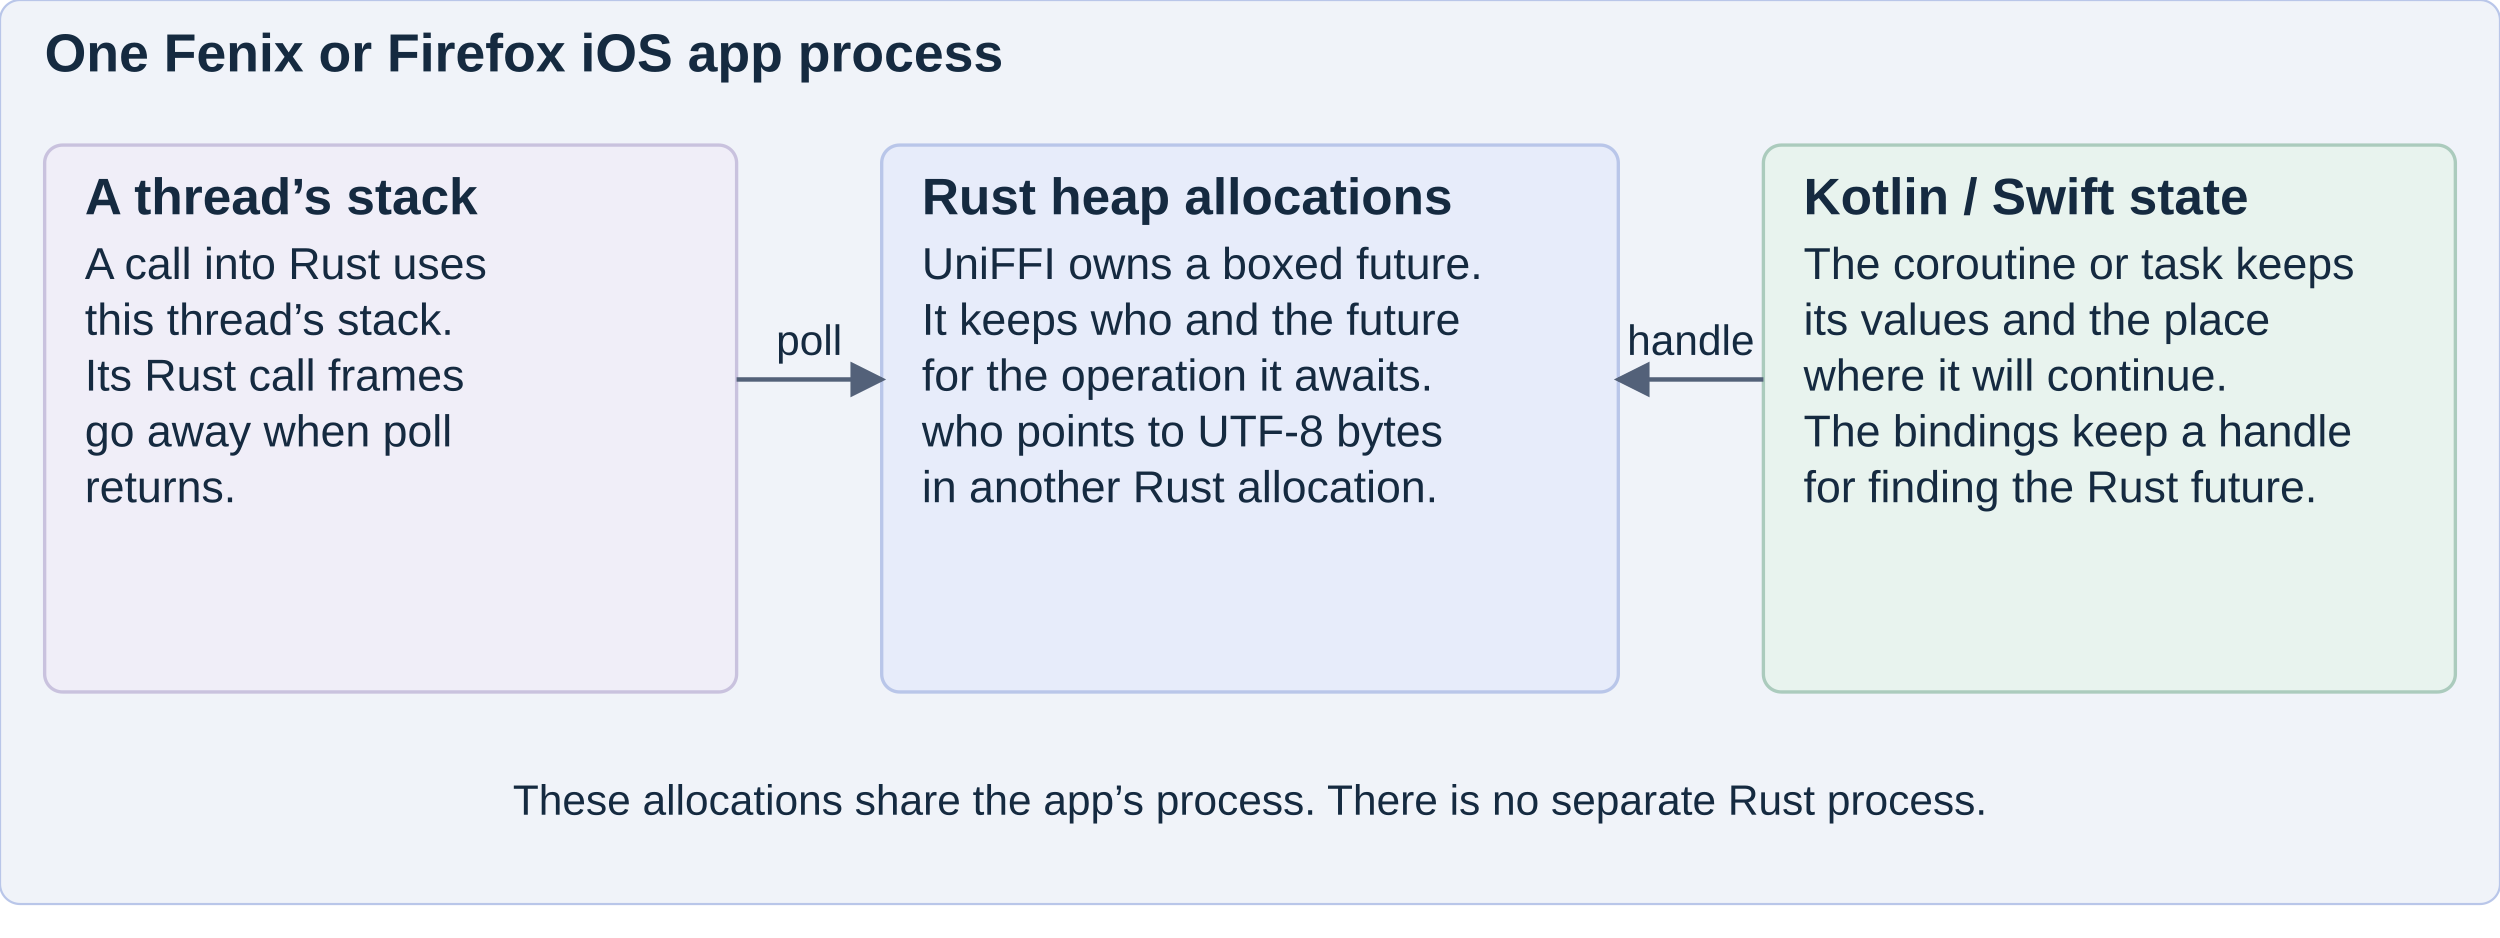
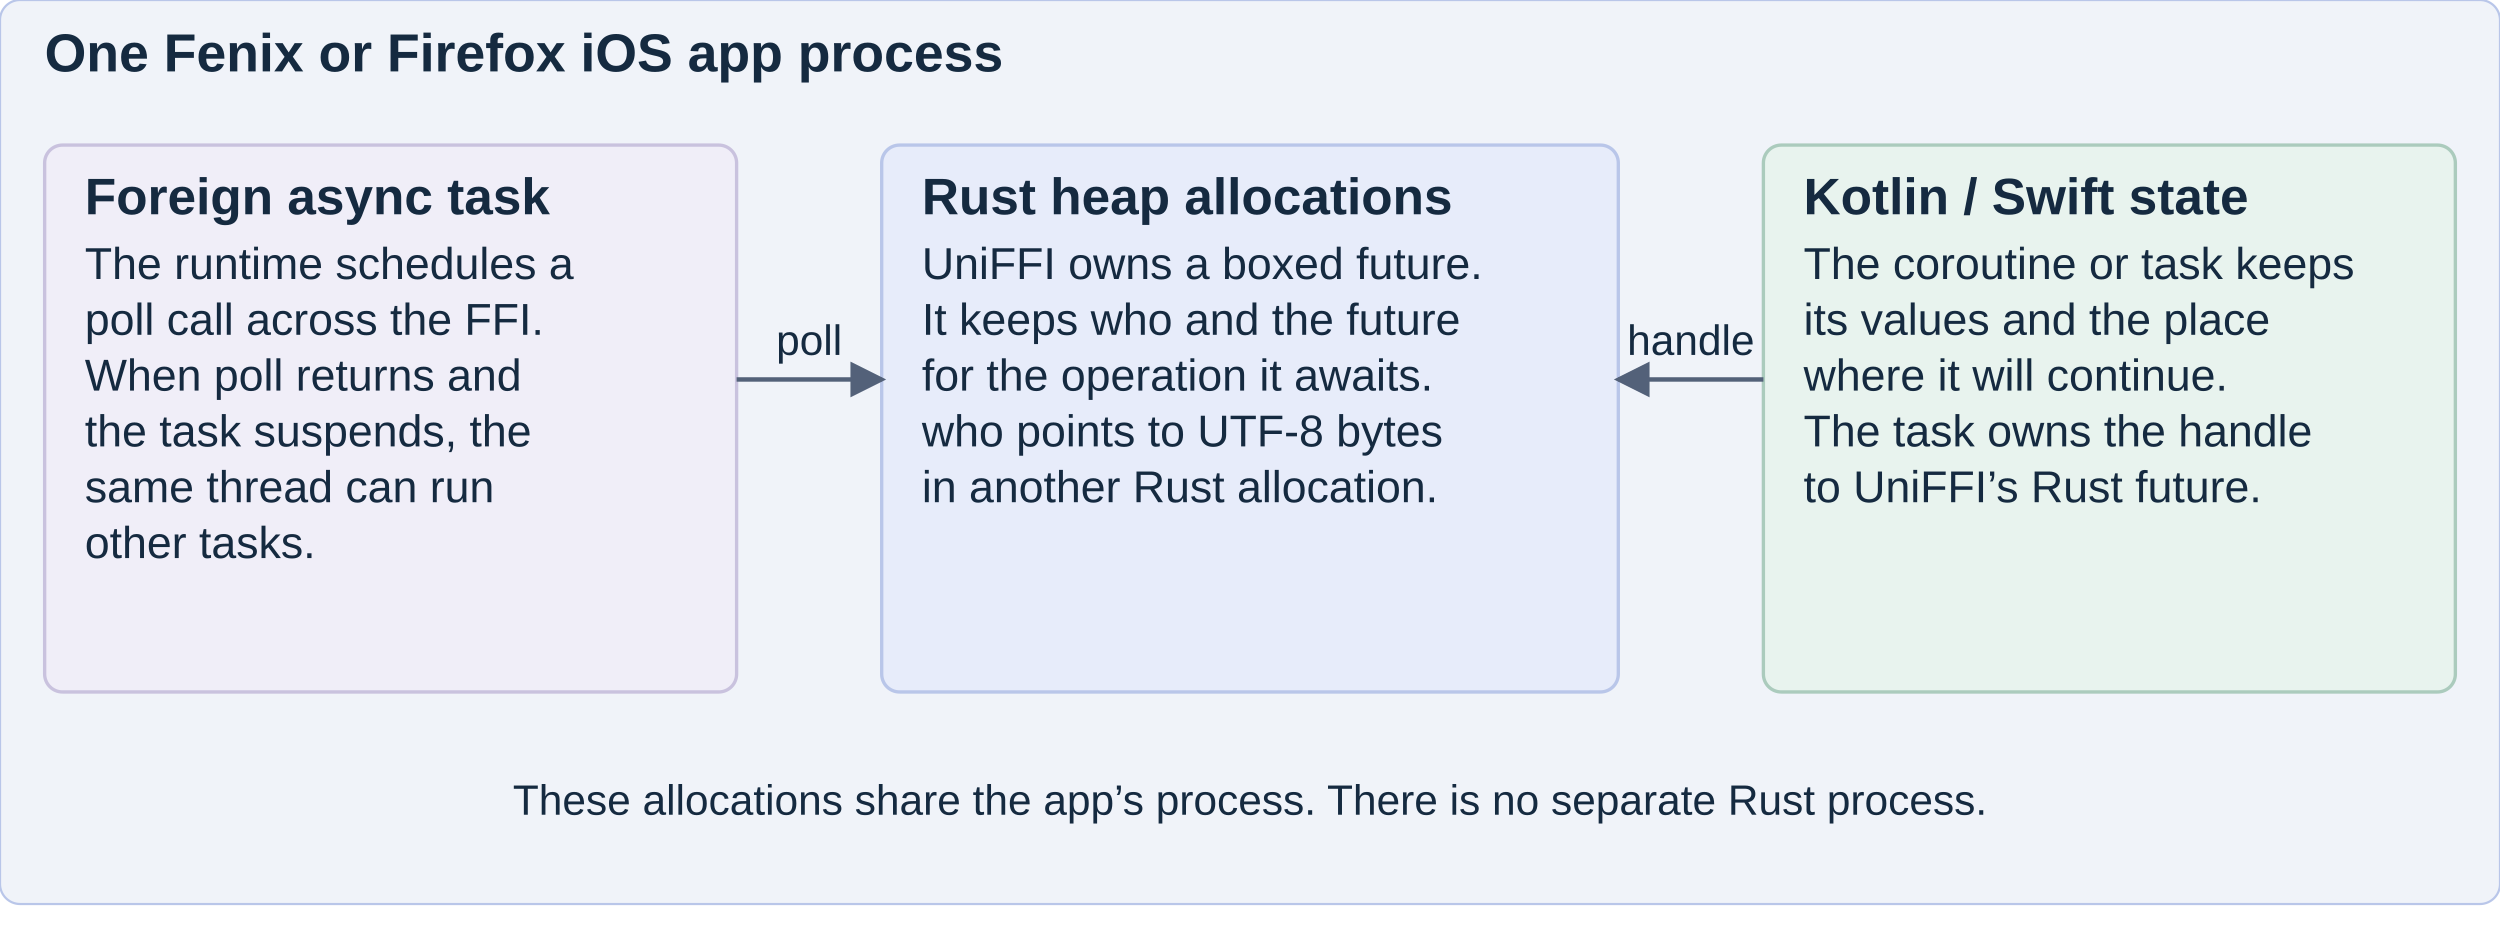
<svg xmlns="http://www.w3.org/2000/svg" viewBox="0 0 1120 420" role="img">
  <style>text { font: 20px Arial, sans-serif; fill: #152a40; }
.box-title { font-weight: 600; font-size: 23px; }
.box rect { fill: #e7ecfa; stroke: #b9c6e9; stroke-width: 1.5px; }
.foreign rect { fill: #e8f3ee; stroke: #abcbbd; }
.bridge rect { fill: #f0eef8; stroke: #c9c2de; }
.wait rect { fill: #f8eded; stroke: #d4b3b3; }
.arrow { fill: none; stroke: #536179; stroke-width: 2px; }
.dashed { stroke-dasharray: 6 5; }
.edge-label { font-size: 19px; }
.lane-title { font-size: 24px; font-weight: 600; }
.lifeline { fill: none; stroke: #b4bed0; stroke-width: 2px; stroke-dasharray: 4 5; }
.idle-band { fill: #e8f3ee; }
.idle-text { font-size: 20px; fill: #20583f; }</style>
  <defs>
    <marker id="arrow" markerWidth="8" markerHeight="8" refX="7" refY="4" orient="auto">
      <path d="M0 0 L8 4 L0 8 z" fill="#536179" />
    </marker>
  </defs>
  <rect x="0" y="0" width="1120" height="405" rx="9" fill="#f0f3f9" stroke="#b9c6e9" />
  <text x="20" y="32" class="lane-title" text-anchor="start">One Fenix or Firefox iOS app process</text>
  <g class="box bridge">
    <rect x="20" y="65" width="310" height="245" rx="8" />
-     <text x="38" y="96" class="box-title" text-anchor="start">A thread’s stack</text>
-     <text x="38" y="125" class="" text-anchor="start">A call into Rust uses</text>
-     <text x="38" y="150" class="" text-anchor="start">this thread’s stack.</text>
-     <text x="38" y="175" class="" text-anchor="start">Its Rust call frames</text>
-     <text x="38" y="200" class="" text-anchor="start">go away when poll</text>
-     <text x="38" y="225" class="" text-anchor="start">returns.</text>
+     <text x="38" y="96" class="box-title" text-anchor="start">Foreign async task</text>
+     <text x="38" y="125" class="" text-anchor="start">The runtime schedules a</text>
+     <text x="38" y="150" class="" text-anchor="start">poll call across the FFI.</text>
+     <text x="38" y="175" class="" text-anchor="start">When poll returns and</text>
+     <text x="38" y="200" class="" text-anchor="start">the task suspends, the</text>
+     <text x="38" y="225" class="" text-anchor="start">same thread can run</text>
+     <text x="38" y="250" text-anchor="start">other tasks.</text>
  </g>
  <g class="box native">
    <rect x="395" y="65" width="330" height="245" rx="8" />
    <text x="413" y="96" class="box-title" text-anchor="start">Rust heap allocations</text>
    <text x="413" y="125" class="" text-anchor="start">UniFFI owns a boxed future.</text>
    <text x="413" y="150" class="" text-anchor="start">It keeps who and the future</text>
    <text x="413" y="175" class="" text-anchor="start">for the operation it awaits.</text>
    <text x="413" y="200" class="" text-anchor="start">who points to UTF-8 bytes</text>
    <text x="413" y="225" class="" text-anchor="start">in another Rust allocation.</text>
  </g>
  <g class="box foreign">
    <rect x="790" y="65" width="310" height="245" rx="8" />
    <text x="808" y="96" class="box-title" text-anchor="start">Kotlin / Swift state</text>
    <text x="808" y="125" class="" text-anchor="start">The coroutine or task keeps</text>
    <text x="808" y="150" class="" text-anchor="start">its values and the place</text>
    <text x="808" y="175" class="" text-anchor="start">where it will continue.</text>
-     <text x="808" y="200" class="" text-anchor="start">The bindings keep a handle</text>
-     <text x="808" y="225" class="" text-anchor="start">for finding the Rust future.</text>
+     <text x="808" y="200" class="" text-anchor="start">The task owns the handle</text>
+     <text x="808" y="225" class="" text-anchor="start">to UniFFI’s Rust future.</text>
  </g>
  <path class="arrow " d="M330,170 L395,170" marker-end="url(#arrow)" />
  <text x="362.5" y="159" class="edge-label" text-anchor="middle">poll</text>
  <path class="arrow " d="M790,170 L725,170" marker-end="url(#arrow)" />
  <text x="757.5" y="159" class="edge-label" text-anchor="middle">handle</text>
  <text x="560" y="365" class="edge-label" text-anchor="middle">These allocations share the app’s process. There is no separate Rust process.</text>
</svg>
